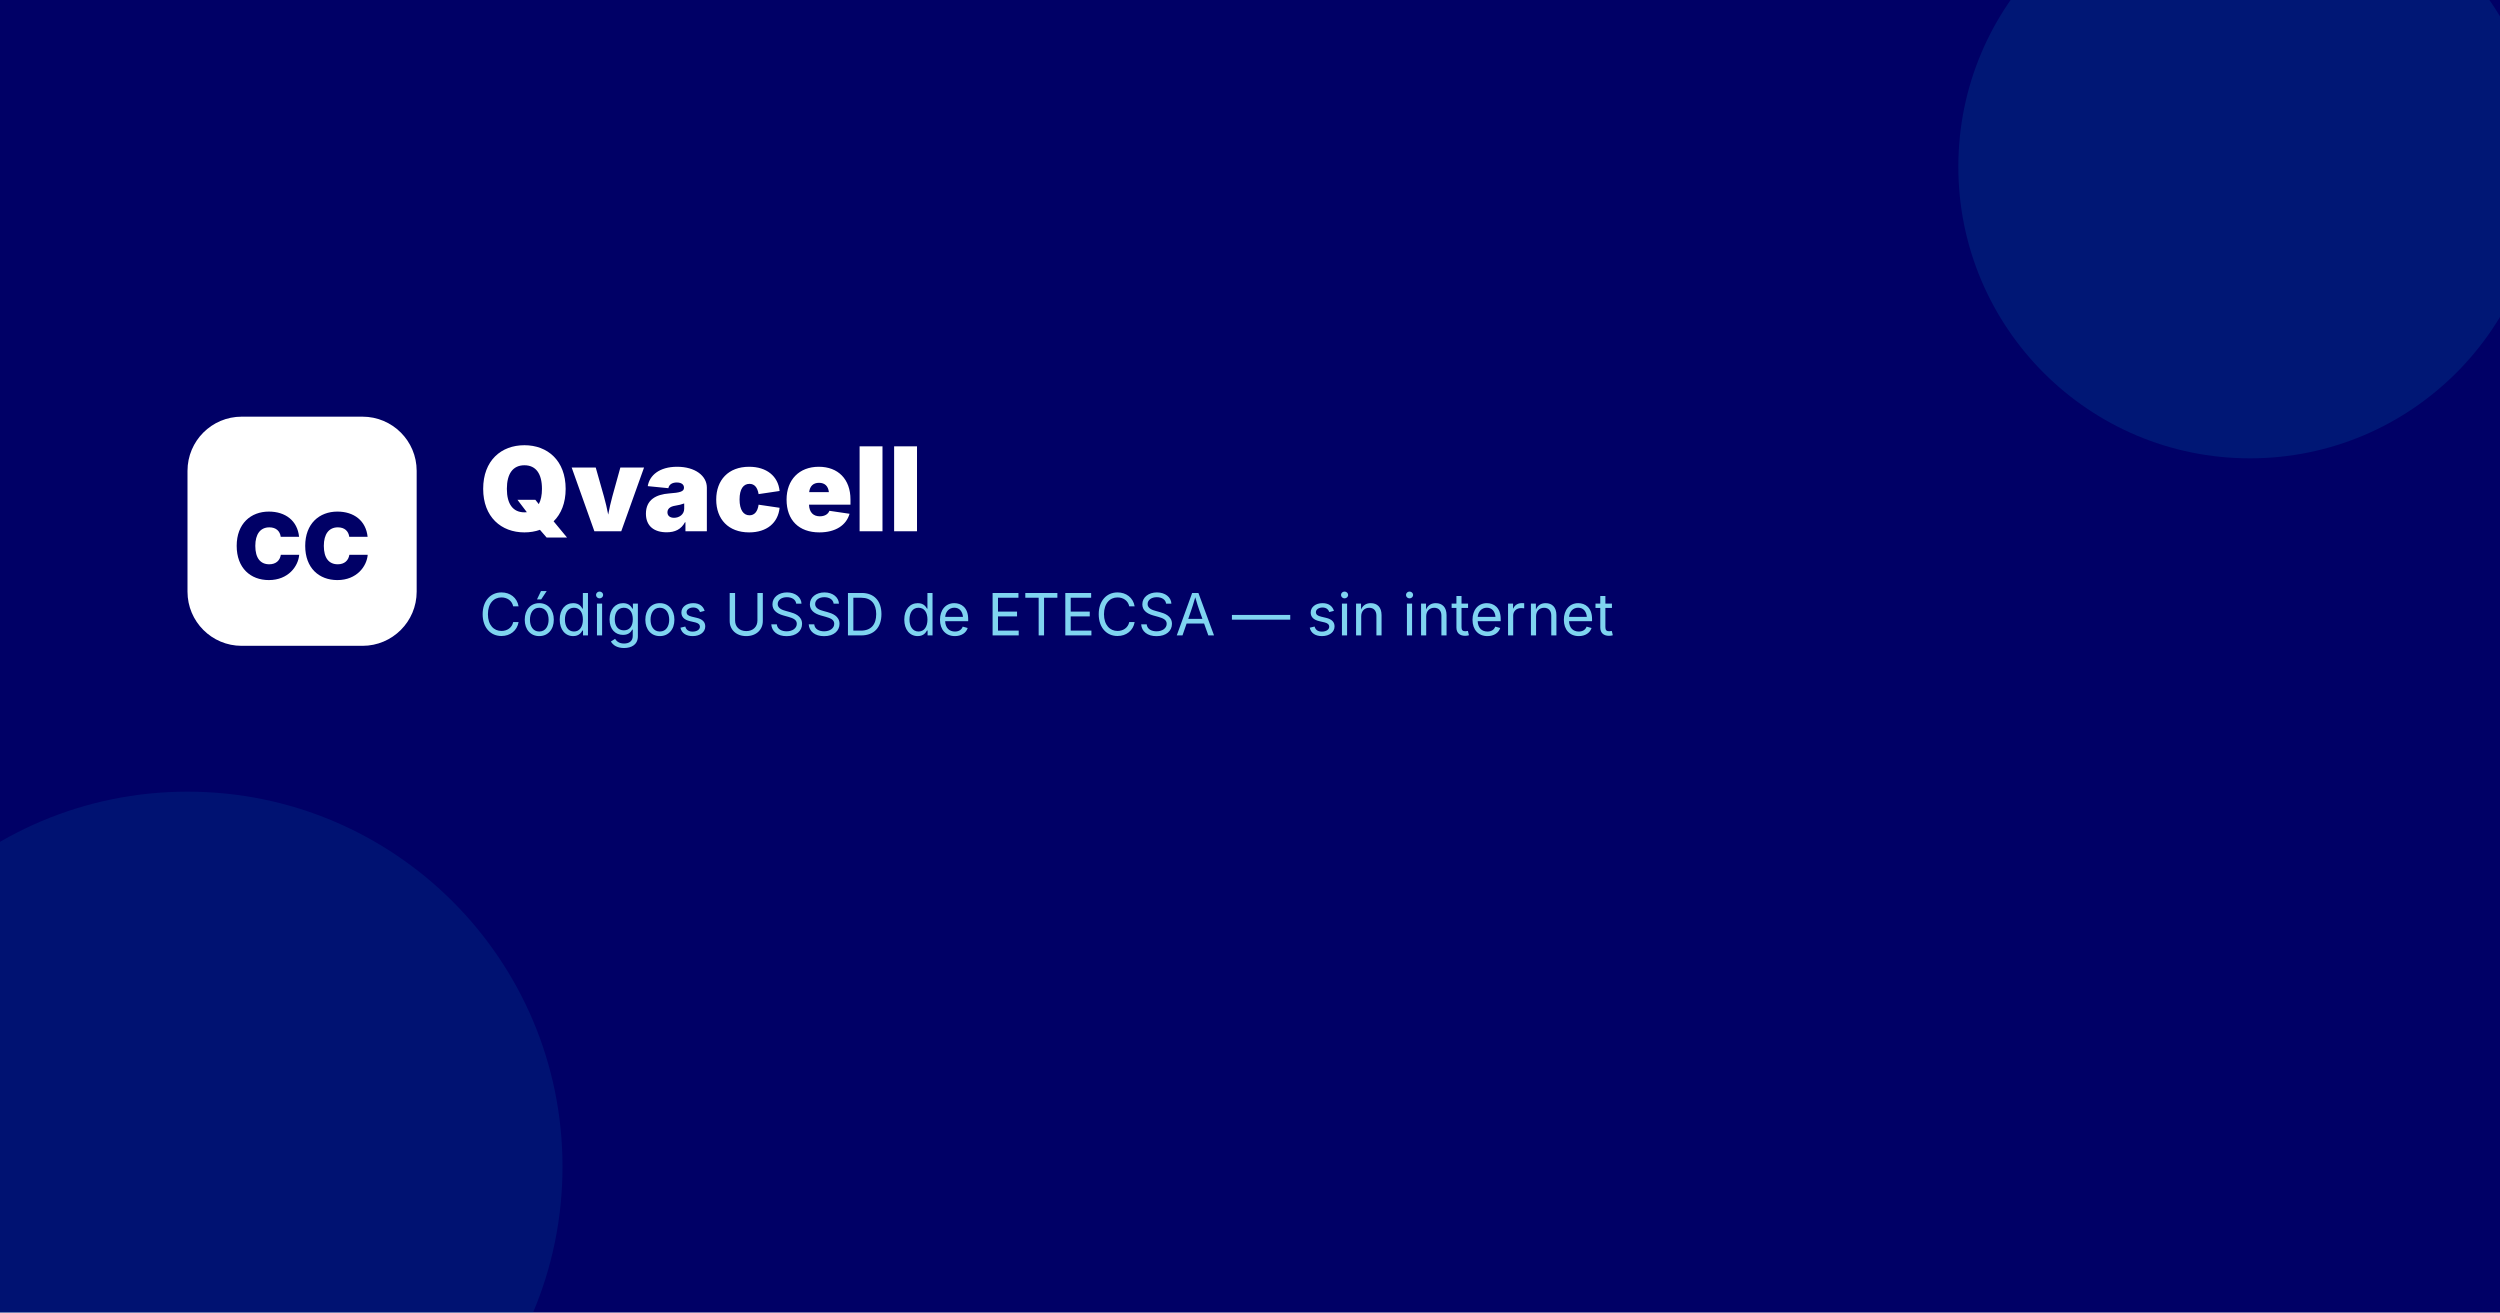
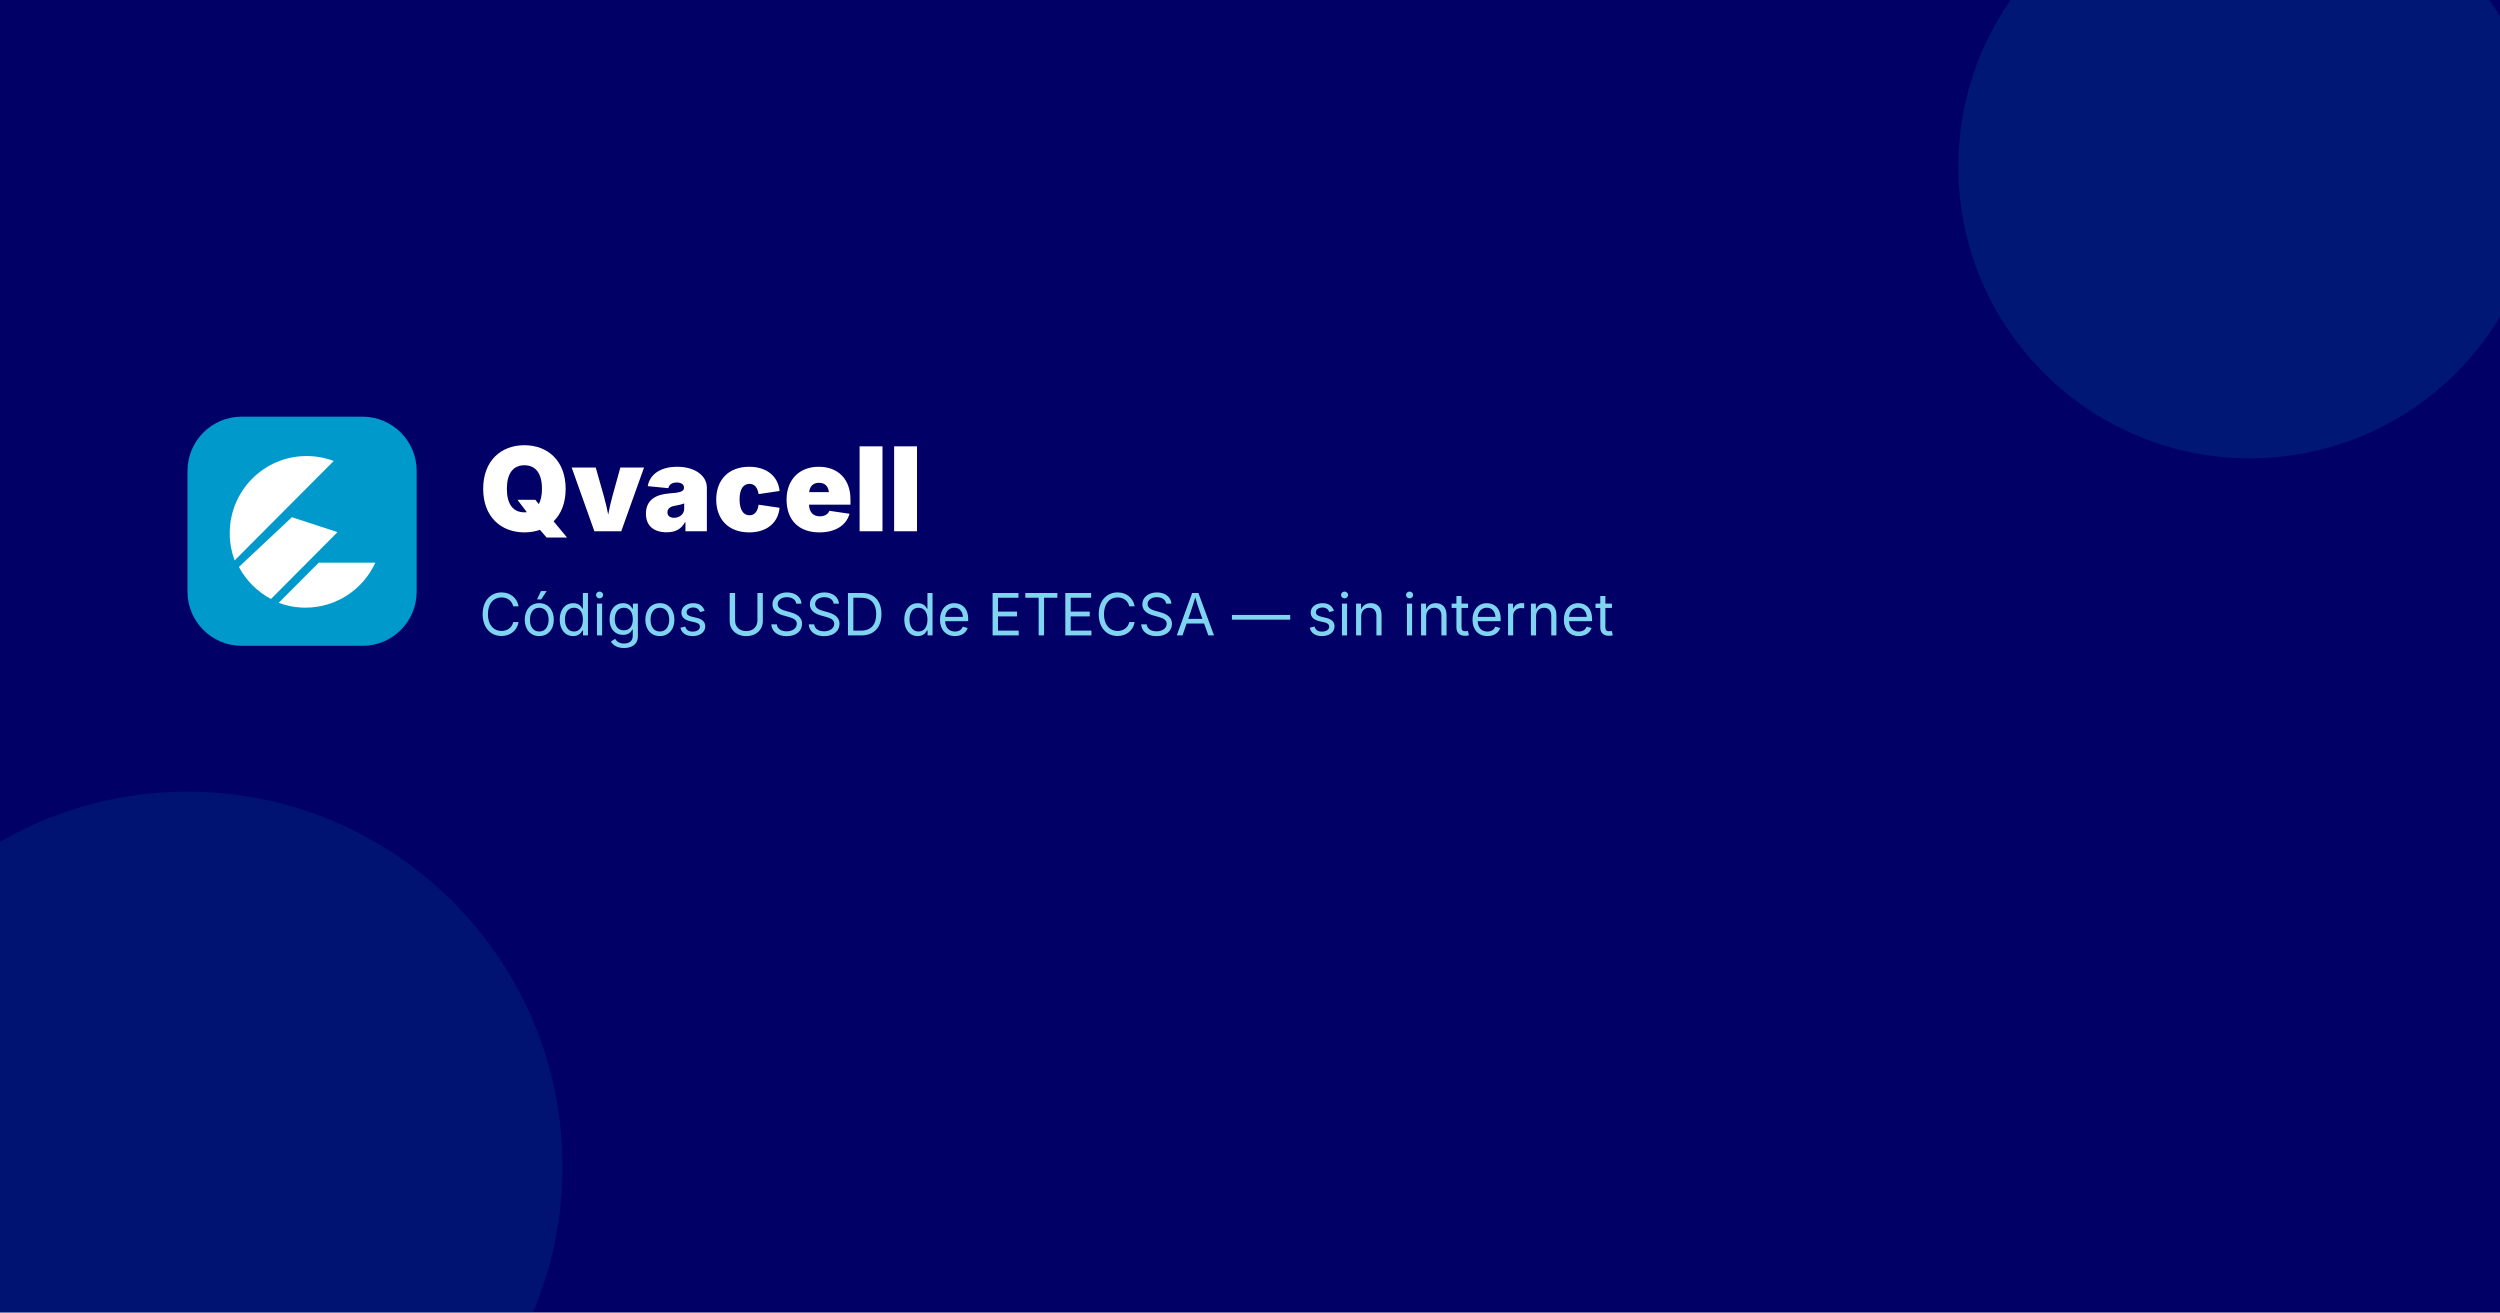
<svg xmlns="http://www.w3.org/2000/svg" viewBox="0 0 1200 630">
  <rect width="1200" height="630" fill="#000066" />
  <circle cx="1080" cy="80" r="140" fill="#0099cc" opacity="0.15" />
  <circle cx="90" cy="560" r="180" fill="#0099cc" opacity="0.12" />
-   <rect x="90" y="200" width="110" height="110" rx="26" fill="#ffffff" />
-   <text x="145" y="278" font-family="-apple-system,BlinkMacSystemFont,Segoe UI,sans-serif" font-size="44" font-weight="900" fill="#000066" text-anchor="middle">CC</text>
+   <rect x="90" y="200" width="110" height="110" rx="26" fill="#0099cc" />
+   <g transform="translate(145, 255) scale(0.55) translate(-75.5, -74.0)">
+     <g transform="matrix(1,0,0,1,0.14,-2.14)">
+       <path d="M66.441,63.9L20.22,107.28C26.54,119.17 36.33,128.96 48.22,135.26L106.29,76.9L66.441,63.9Z" fill="#ffffff" />
+     </g>
+     <path d="M16.66,99.42L103.11,12.68C95.75,9.88 87.76,8.36 79.43,8.36C42.4,8.36 12.36,38.49 12.36,75.67C12.36,84.03 13.88,92.04 16.66,99.44L16.66,99.42Z" fill="#ffffff" />
+     <g transform="matrix(1,0,0,1,-1,-2.28)">
+       <path d="M91.02,103.72L56.07,138.77C63.34,141.46 71.22,142.96 79.43,142.96C106.5,142.96 129.83,126.88 140.42,103.72L91.02,103.72Z" fill="#ffffff" />
+     </g>
+   </g>
  <text x="230" y="255" font-family="-apple-system,BlinkMacSystemFont,Segoe UI,sans-serif" font-size="56" font-weight="900" fill="#ffffff">Qvacell</text>
  <text x="230" y="305" font-family="-apple-system,BlinkMacSystemFont,Segoe UI,sans-serif" font-size="28" fill="#7fd4f0">Códigos USSD de ETECSA — sin internet</text>
</svg>
